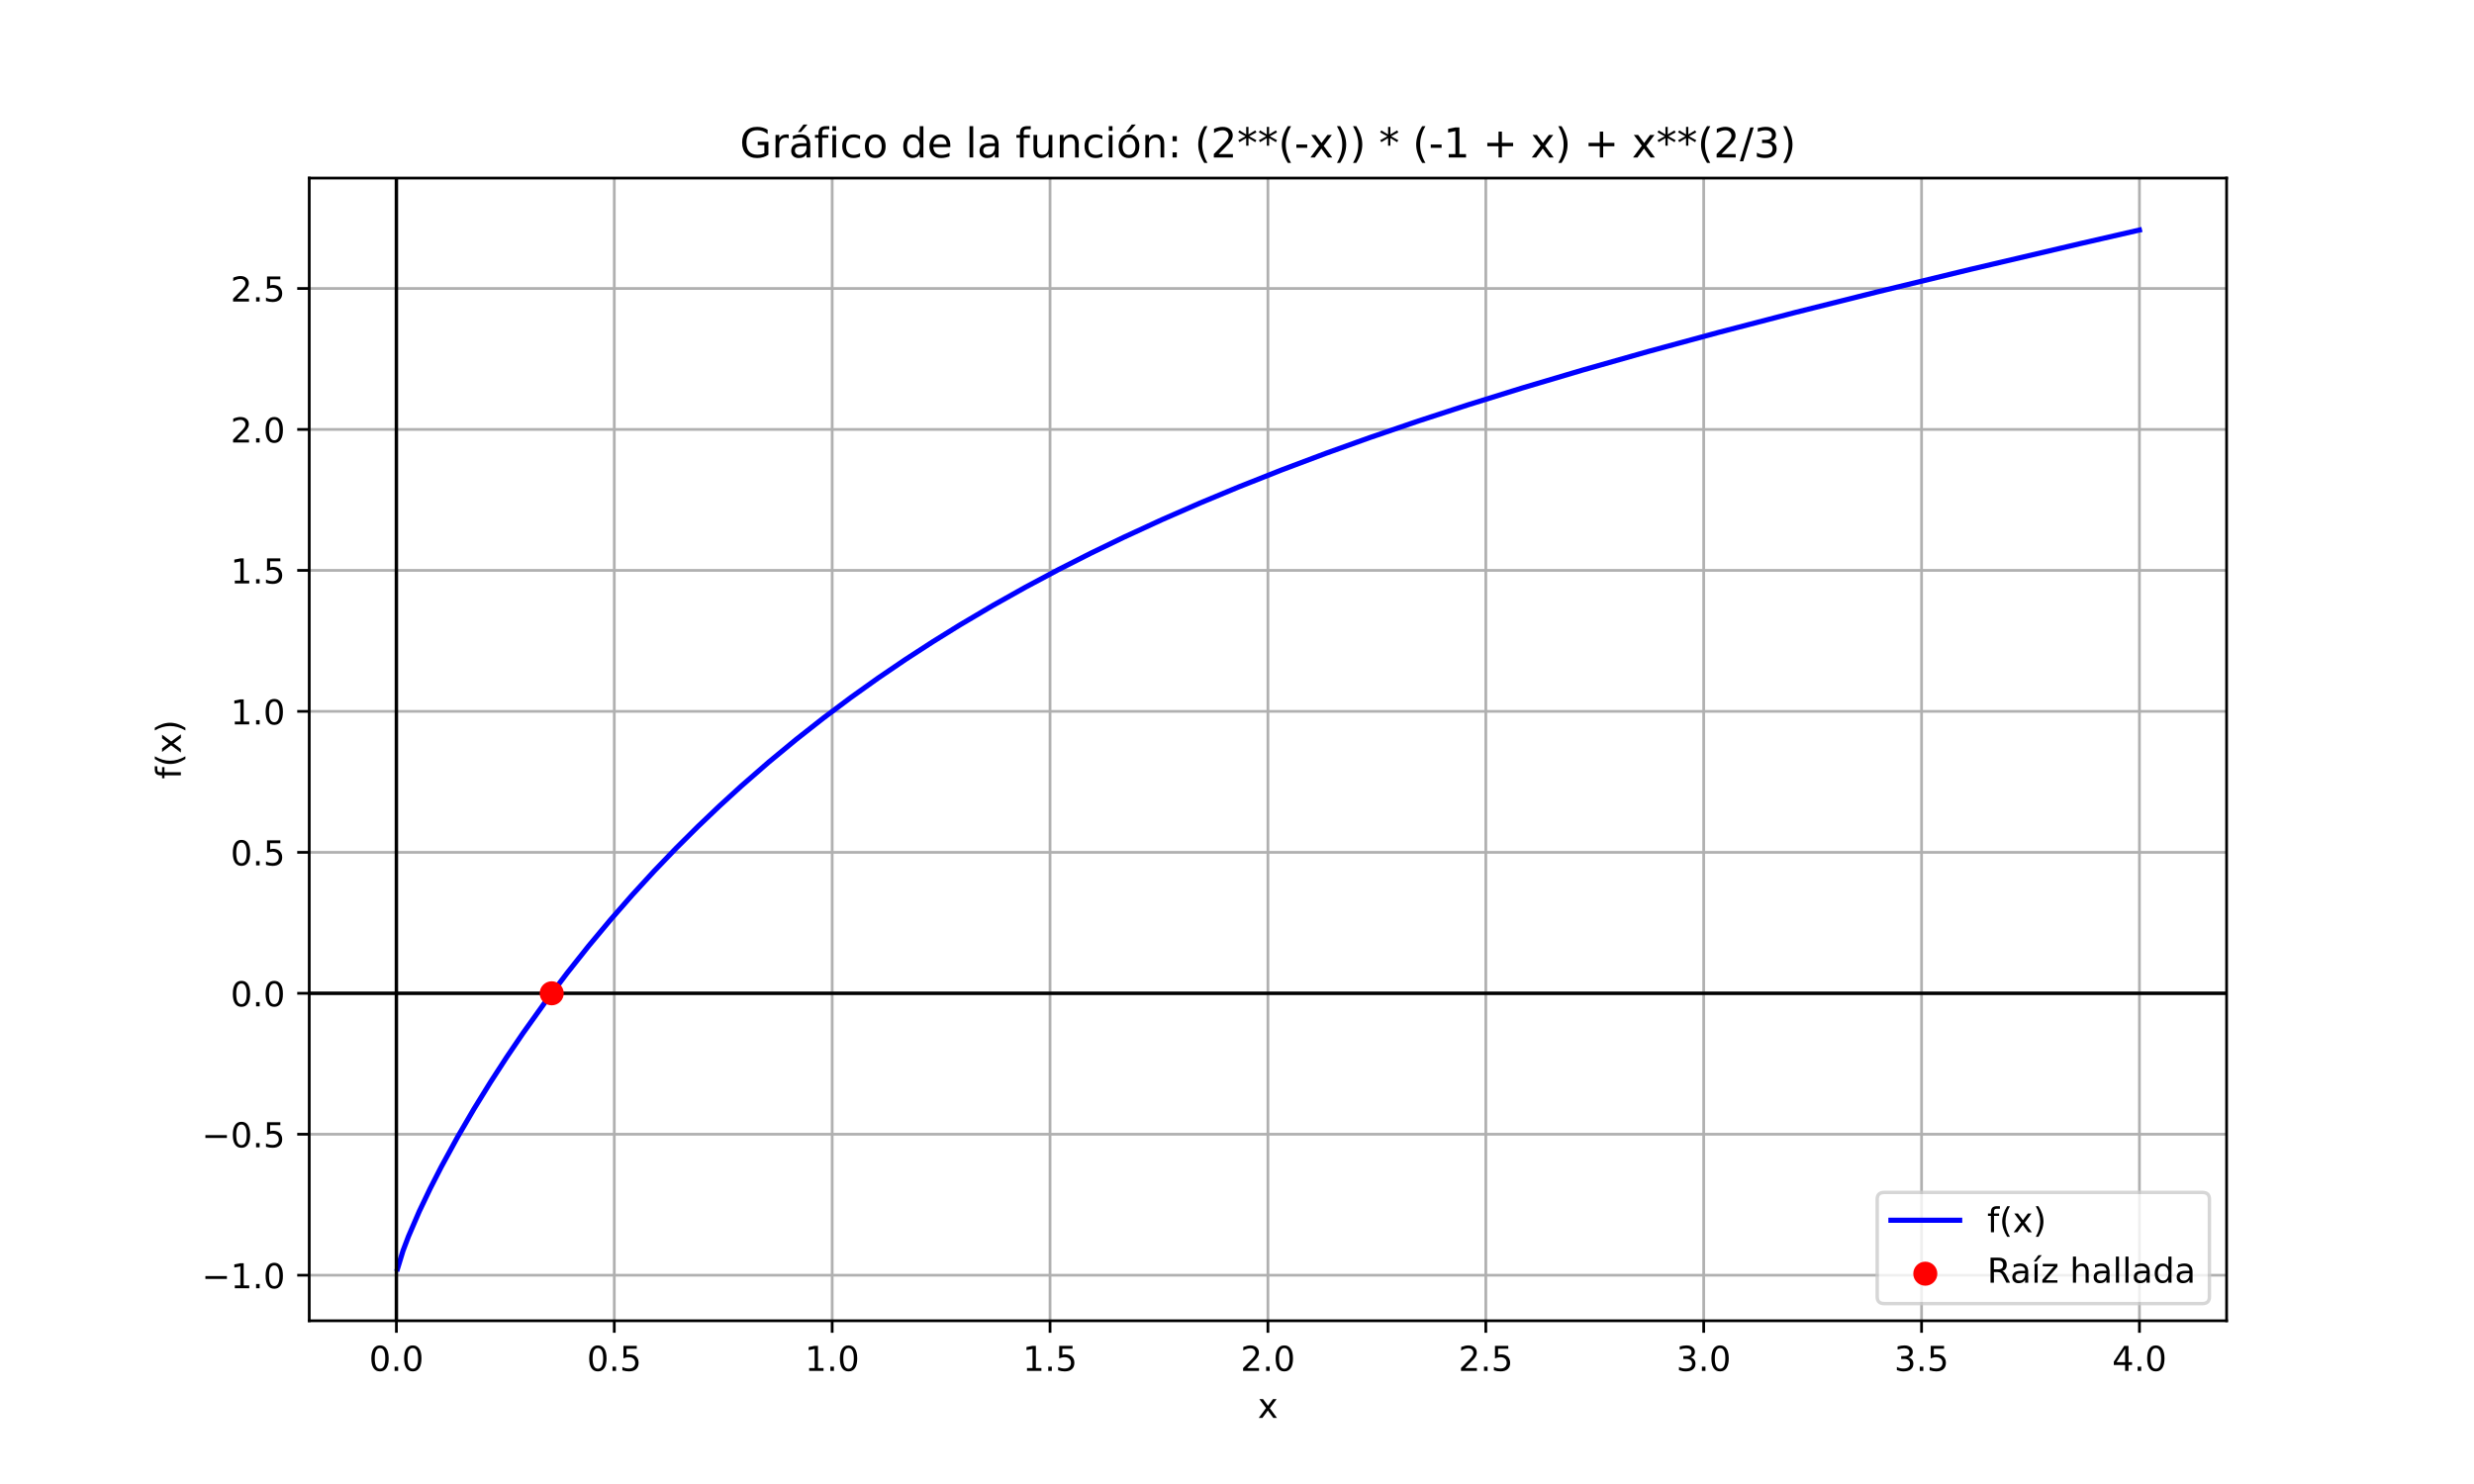
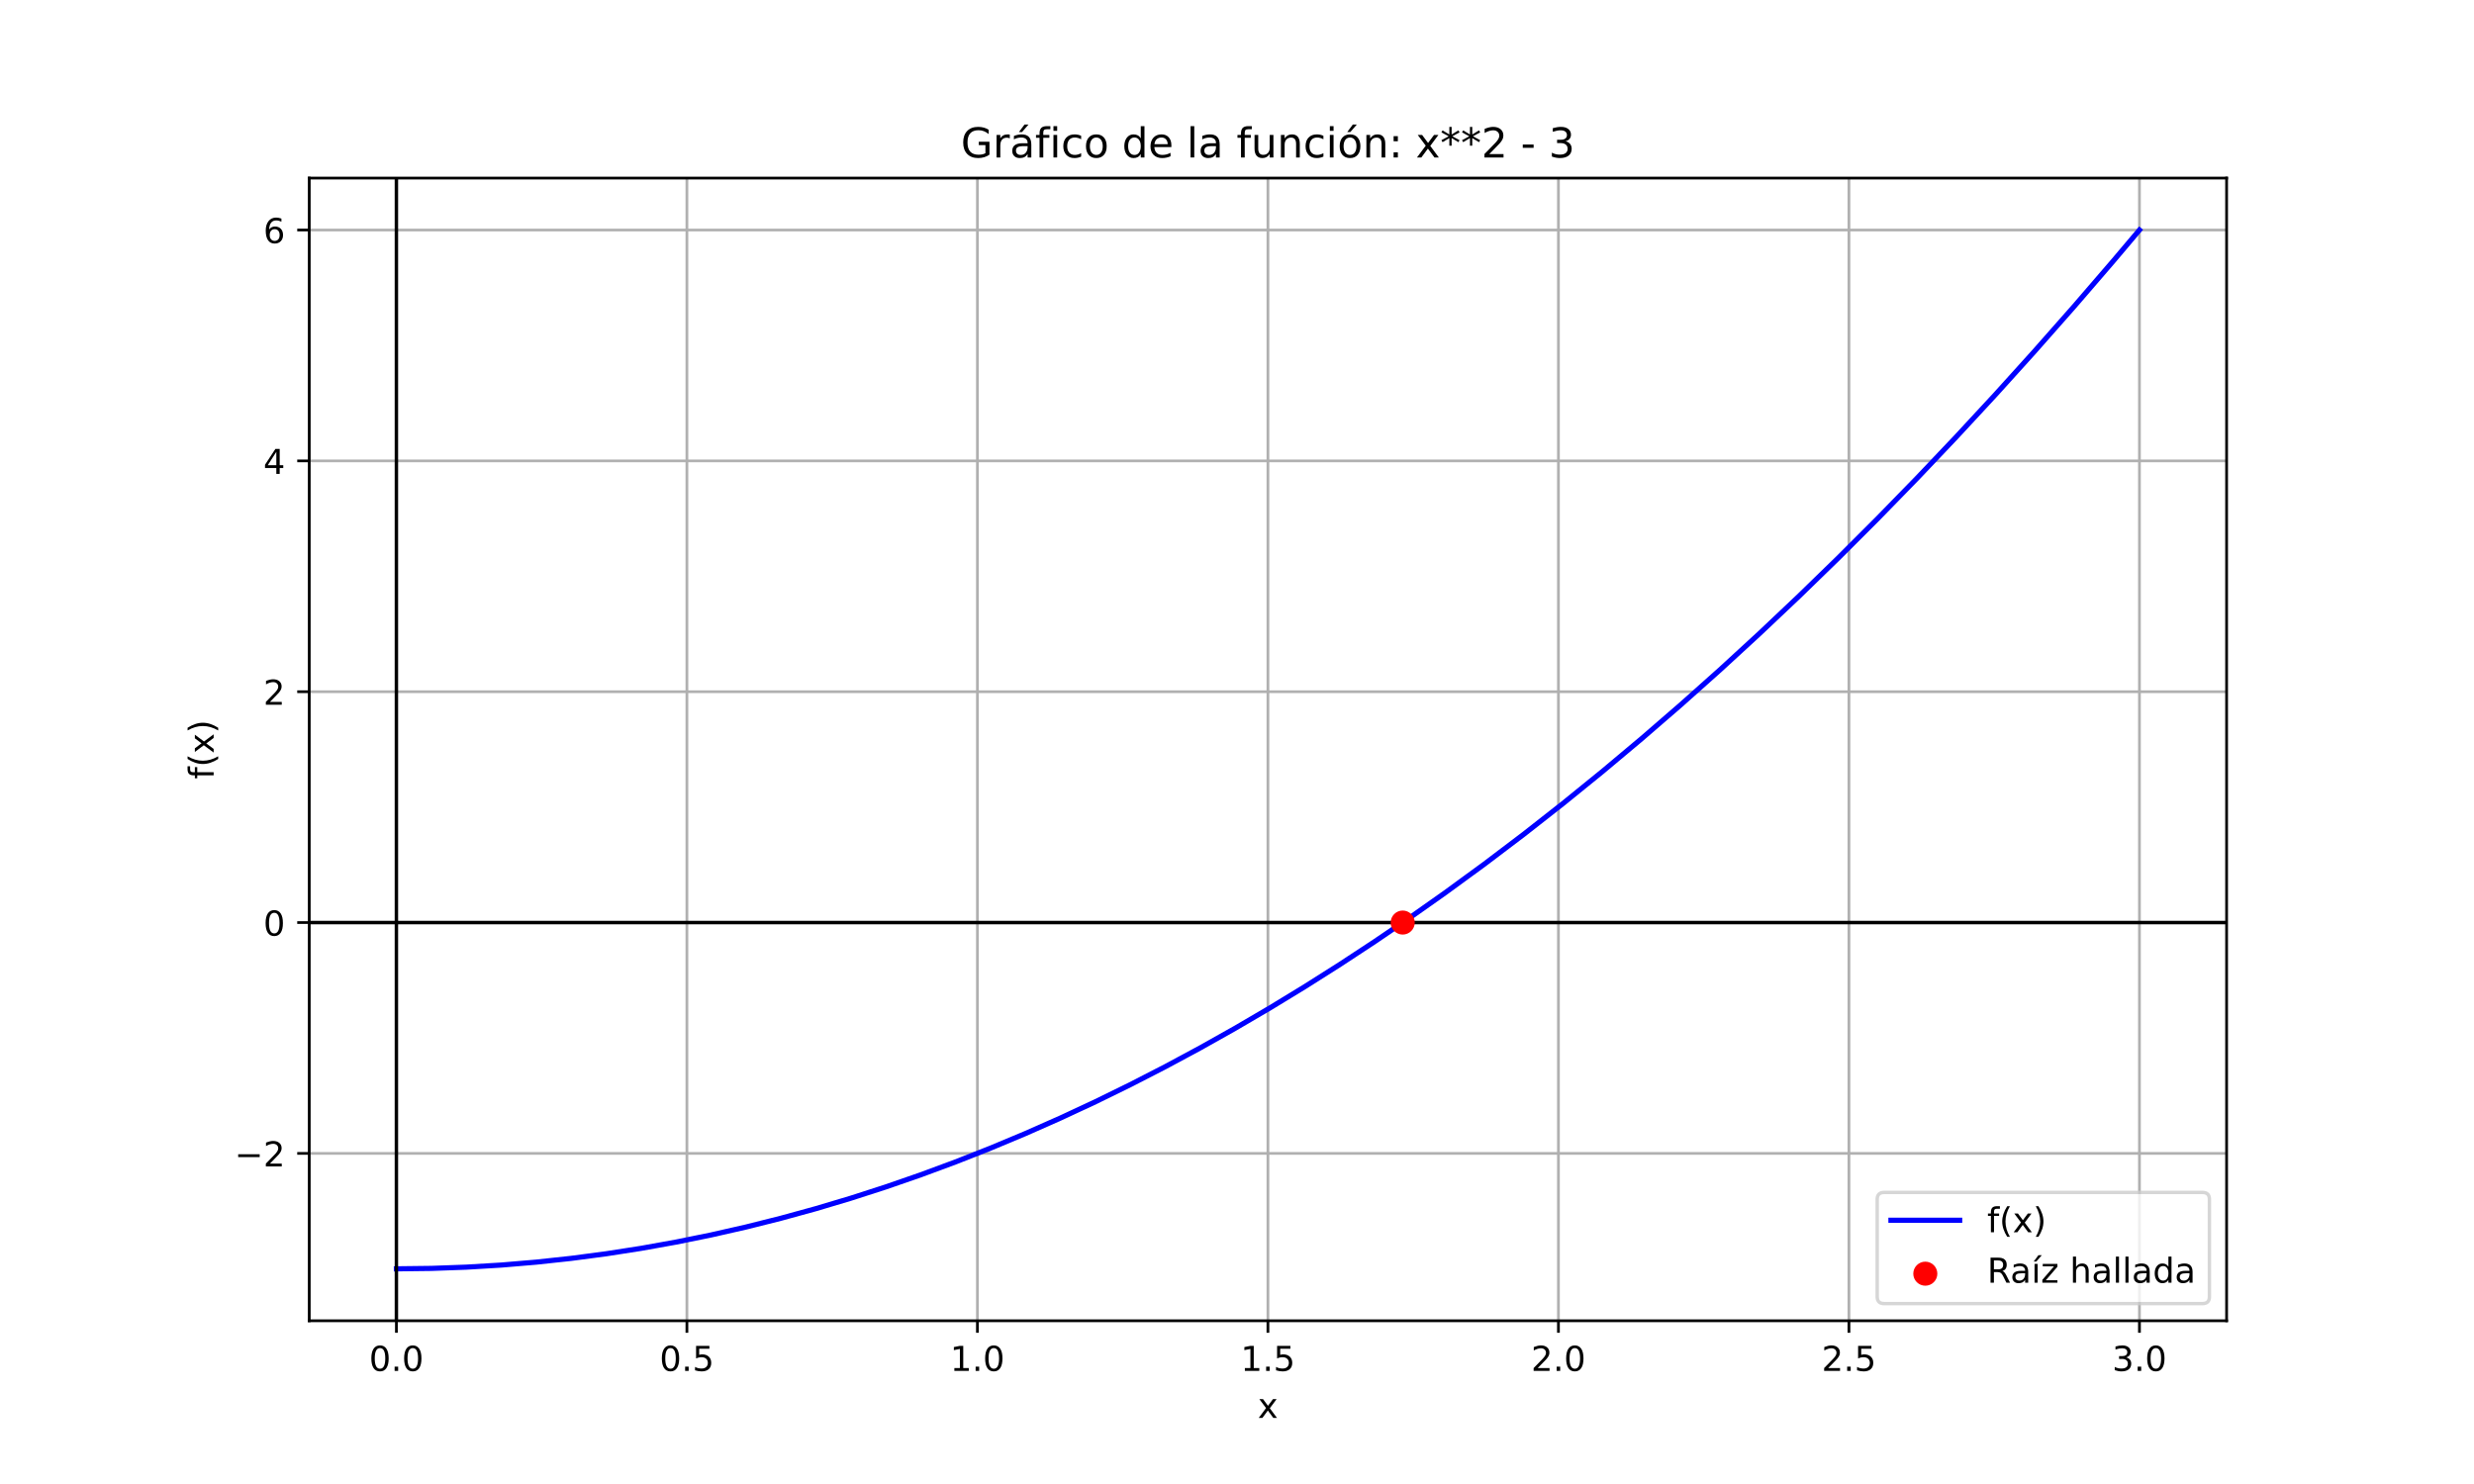
<svg xmlns="http://www.w3.org/2000/svg" xmlns:xlink="http://www.w3.org/1999/xlink" width="720pt" height="432pt" viewBox="0 0 720 432" version="1.1">
  <defs>
    <style type="text/css">*{stroke-linejoin: round; stroke-linecap: butt}</style>
  </defs>
  <g id="figure_1">
    <g id="patch_1">
      <path d="M 0 432  L 720 432  L 720 0  L 0 0  z " style="fill: #ffffff" />
    </g>
    <g id="axes_1">
      <g id="patch_2">
        <path d="M 90 384.48  L 648 384.48  L 648 51.84  L 90 51.84  z " style="fill: #ffffff" />
      </g>
      <g id="matplotlib.axis_1">
        <g id="xtick_1">
          <g id="line2d_1">
-             <path d="M 115.364 384.48  L 115.364 51.84  " clip-path="url(#p53bfd08070)" style="fill: none; stroke: #b0b0b0; stroke-width: 0.8; stroke-linecap: square" />
+             <path d="M 115.364 384.48  L 115.364 51.84  " clip-path="url(#p358a741cc2)" style="fill: none; stroke: #b0b0b0; stroke-width: 0.8; stroke-linecap: square" />
          </g>
          <g id="line2d_2">
            <defs>
-               <path id="m7db7a4fa0d" d="M 0 0  L 0 3.5  " style="stroke: #000000; stroke-width: 0.8" />
-             </defs>
-             <g>
-               <use xlink:href="#m7db7a4fa0d" x="115.364" y="384.48" style="stroke: #000000; stroke-width: 0.8" />
+               <path id="m67bc6cd2c8" d="M 0 0  L 0 3.5  " style="stroke: #000000; stroke-width: 0.8" />
+             </defs>
+             <g>
+               <use xlink:href="#m67bc6cd2c8" x="115.364" y="384.48" style="stroke: #000000; stroke-width: 0.8" />
            </g>
          </g>
          <g id="text_1">
            <g transform="translate(107.4121 399.0784) scale(0.1 -0.1)">
              <defs>
                <path id="DejaVuSans-30" d="M 2034 4250  Q 1547 4250 1301 3770  Q 1056 3291 1056 2328  Q 1056 1369 1301 889  Q 1547 409 2034 409  Q 2525 409 2770 889  Q 3016 1369 3016 2328  Q 3016 3291 2770 3770  Q 2525 4250 2034 4250  z M 2034 4750  Q 2819 4750 3233 4129  Q 3647 3509 3647 2328  Q 3647 1150 3233 529  Q 2819 -91 2034 -91  Q 1250 -91 836 529  Q 422 1150 422 2328  Q 422 3509 836 4129  Q 1250 4750 2034 4750  z " transform="scale(0.015625)" />
                <path id="DejaVuSans-2e" d="M 684 794  L 1344 794  L 1344 0  L 684 0  L 684 794  z " transform="scale(0.015625)" />
              </defs>
              <use xlink:href="#DejaVuSans-30" />
              <use xlink:href="#DejaVuSans-2e" x="63.623" />
              <use xlink:href="#DejaVuSans-30" x="95.41" />
            </g>
          </g>
        </g>
        <g id="xtick_2">
          <g id="line2d_3">
-             <path d="M 178.773 384.48  L 178.773 51.84  " clip-path="url(#p53bfd08070)" style="fill: none; stroke: #b0b0b0; stroke-width: 0.8; stroke-linecap: square" />
+             <path d="M 199.909 384.48  L 199.909 51.84  " clip-path="url(#p358a741cc2)" style="fill: none; stroke: #b0b0b0; stroke-width: 0.8; stroke-linecap: square" />
          </g>
          <g id="line2d_4">
            <g>
-               <use xlink:href="#m7db7a4fa0d" x="178.773" y="384.48" style="stroke: #000000; stroke-width: 0.8" />
+               <use xlink:href="#m67bc6cd2c8" x="199.909" y="384.48" style="stroke: #000000; stroke-width: 0.8" />
            </g>
          </g>
          <g id="text_2">
-             <g transform="translate(170.8212 399.0784) scale(0.1 -0.1)">
+             <g transform="translate(191.9575 399.0784) scale(0.1 -0.1)">
              <defs>
                <path id="DejaVuSans-35" d="M 691 4666  L 3169 4666  L 3169 4134  L 1269 4134  L 1269 2991  Q 1406 3038 1543 3061  Q 1681 3084 1819 3084  Q 2600 3084 3056 2656  Q 3513 2228 3513 1497  Q 3513 744 3044 326  Q 2575 -91 1722 -91  Q 1428 -91 1123 -41  Q 819 9 494 109  L 494 744  Q 775 591 1075 516  Q 1375 441 1709 441  Q 2250 441 2565 725  Q 2881 1009 2881 1497  Q 2881 1984 2565 2268  Q 2250 2553 1709 2553  Q 1456 2553 1204 2497  Q 953 2441 691 2322  L 691 4666  z " transform="scale(0.015625)" />
              </defs>
              <use xlink:href="#DejaVuSans-30" />
              <use xlink:href="#DejaVuSans-2e" x="63.623" />
              <use xlink:href="#DejaVuSans-35" x="95.41" />
            </g>
          </g>
        </g>
        <g id="xtick_3">
          <g id="line2d_5">
-             <path d="M 242.182 384.48  L 242.182 51.84  " clip-path="url(#p53bfd08070)" style="fill: none; stroke: #b0b0b0; stroke-width: 0.8; stroke-linecap: square" />
+             <path d="M 284.455 384.48  L 284.455 51.84  " clip-path="url(#p358a741cc2)" style="fill: none; stroke: #b0b0b0; stroke-width: 0.8; stroke-linecap: square" />
          </g>
          <g id="line2d_6">
            <g>
-               <use xlink:href="#m7db7a4fa0d" x="242.182" y="384.48" style="stroke: #000000; stroke-width: 0.8" />
+               <use xlink:href="#m67bc6cd2c8" x="284.455" y="384.48" style="stroke: #000000; stroke-width: 0.8" />
            </g>
          </g>
          <g id="text_3">
-             <g transform="translate(234.2303 399.0784) scale(0.1 -0.1)">
+             <g transform="translate(276.503 399.0784) scale(0.1 -0.1)">
              <defs>
                <path id="DejaVuSans-31" d="M 794 531  L 1825 531  L 1825 4091  L 703 3866  L 703 4441  L 1819 4666  L 2450 4666  L 2450 531  L 3481 531  L 3481 0  L 794 0  L 794 531  z " transform="scale(0.015625)" />
              </defs>
              <use xlink:href="#DejaVuSans-31" />
              <use xlink:href="#DejaVuSans-2e" x="63.623" />
              <use xlink:href="#DejaVuSans-30" x="95.41" />
            </g>
          </g>
        </g>
        <g id="xtick_4">
          <g id="line2d_7">
-             <path d="M 305.591 384.48  L 305.591 51.84  " clip-path="url(#p53bfd08070)" style="fill: none; stroke: #b0b0b0; stroke-width: 0.8; stroke-linecap: square" />
+             <path d="M 369 384.48  L 369 51.84  " clip-path="url(#p358a741cc2)" style="fill: none; stroke: #b0b0b0; stroke-width: 0.8; stroke-linecap: square" />
          </g>
          <g id="line2d_8">
            <g>
-               <use xlink:href="#m7db7a4fa0d" x="305.591" y="384.48" style="stroke: #000000; stroke-width: 0.8" />
+               <use xlink:href="#m67bc6cd2c8" x="369" y="384.48" style="stroke: #000000; stroke-width: 0.8" />
            </g>
          </g>
          <g id="text_4">
-             <g transform="translate(297.6393 399.0784) scale(0.1 -0.1)">
+             <g transform="translate(361.0484 399.0784) scale(0.1 -0.1)">
              <use xlink:href="#DejaVuSans-31" />
              <use xlink:href="#DejaVuSans-2e" x="63.623" />
              <use xlink:href="#DejaVuSans-35" x="95.41" />
            </g>
          </g>
        </g>
        <g id="xtick_5">
          <g id="line2d_9">
-             <path d="M 369 384.48  L 369 51.84  " clip-path="url(#p53bfd08070)" style="fill: none; stroke: #b0b0b0; stroke-width: 0.8; stroke-linecap: square" />
+             <path d="M 453.545 384.48  L 453.545 51.84  " clip-path="url(#p358a741cc2)" style="fill: none; stroke: #b0b0b0; stroke-width: 0.8; stroke-linecap: square" />
          </g>
          <g id="line2d_10">
            <g>
-               <use xlink:href="#m7db7a4fa0d" x="369" y="384.48" style="stroke: #000000; stroke-width: 0.8" />
+               <use xlink:href="#m67bc6cd2c8" x="453.545" y="384.48" style="stroke: #000000; stroke-width: 0.8" />
            </g>
          </g>
          <g id="text_5">
-             <g transform="translate(361.0484 399.0784) scale(0.1 -0.1)">
+             <g transform="translate(445.5939 399.0784) scale(0.1 -0.1)">
              <defs>
                <path id="DejaVuSans-32" d="M 1228 531  L 3431 531  L 3431 0  L 469 0  L 469 531  Q 828 903 1448 1529  Q 2069 2156 2228 2338  Q 2531 2678 2651 2914  Q 2772 3150 2772 3378  Q 2772 3750 2511 3984  Q 2250 4219 1831 4219  Q 1534 4219 1204 4116  Q 875 4013 500 3803  L 500 4441  Q 881 4594 1212 4672  Q 1544 4750 1819 4750  Q 2544 4750 2975 4387  Q 3406 4025 3406 3419  Q 3406 3131 3298 2873  Q 3191 2616 2906 2266  Q 2828 2175 2409 1742  Q 1991 1309 1228 531  z " transform="scale(0.015625)" />
              </defs>
              <use xlink:href="#DejaVuSans-32" />
              <use xlink:href="#DejaVuSans-2e" x="63.623" />
              <use xlink:href="#DejaVuSans-30" x="95.41" />
            </g>
          </g>
        </g>
        <g id="xtick_6">
          <g id="line2d_11">
-             <path d="M 432.409 384.48  L 432.409 51.84  " clip-path="url(#p53bfd08070)" style="fill: none; stroke: #b0b0b0; stroke-width: 0.8; stroke-linecap: square" />
+             <path d="M 538.091 384.48  L 538.091 51.84  " clip-path="url(#p358a741cc2)" style="fill: none; stroke: #b0b0b0; stroke-width: 0.8; stroke-linecap: square" />
          </g>
          <g id="line2d_12">
            <g>
-               <use xlink:href="#m7db7a4fa0d" x="432.409" y="384.48" style="stroke: #000000; stroke-width: 0.8" />
+               <use xlink:href="#m67bc6cd2c8" x="538.091" y="384.48" style="stroke: #000000; stroke-width: 0.8" />
            </g>
          </g>
          <g id="text_6">
-             <g transform="translate(424.4575 399.0784) scale(0.1 -0.1)">
+             <g transform="translate(530.1393 399.0784) scale(0.1 -0.1)">
              <use xlink:href="#DejaVuSans-32" />
              <use xlink:href="#DejaVuSans-2e" x="63.623" />
              <use xlink:href="#DejaVuSans-35" x="95.41" />
            </g>
          </g>
        </g>
        <g id="xtick_7">
          <g id="line2d_13">
-             <path d="M 495.818 384.48  L 495.818 51.84  " clip-path="url(#p53bfd08070)" style="fill: none; stroke: #b0b0b0; stroke-width: 0.8; stroke-linecap: square" />
+             <path d="M 622.636 384.48  L 622.636 51.84  " clip-path="url(#p358a741cc2)" style="fill: none; stroke: #b0b0b0; stroke-width: 0.8; stroke-linecap: square" />
          </g>
          <g id="line2d_14">
            <g>
-               <use xlink:href="#m7db7a4fa0d" x="495.818" y="384.48" style="stroke: #000000; stroke-width: 0.8" />
+               <use xlink:href="#m67bc6cd2c8" x="622.636" y="384.48" style="stroke: #000000; stroke-width: 0.8" />
            </g>
          </g>
          <g id="text_7">
-             <g transform="translate(487.8666 399.0784) scale(0.1 -0.1)">
+             <g transform="translate(614.6848 399.0784) scale(0.1 -0.1)">
              <defs>
                <path id="DejaVuSans-33" d="M 2597 2516  Q 3050 2419 3304 2112  Q 3559 1806 3559 1356  Q 3559 666 3084 287  Q 2609 -91 1734 -91  Q 1441 -91 1130 -33  Q 819 25 488 141  L 488 750  Q 750 597 1062 519  Q 1375 441 1716 441  Q 2309 441 2620 675  Q 2931 909 2931 1356  Q 2931 1769 2642 2001  Q 2353 2234 1838 2234  L 1294 2234  L 1294 2753  L 1863 2753  Q 2328 2753 2575 2939  Q 2822 3125 2822 3475  Q 2822 3834 2567 4026  Q 2313 4219 1838 4219  Q 1578 4219 1281 4162  Q 984 4106 628 3988  L 628 4550  Q 988 4650 1302 4700  Q 1616 4750 1894 4750  Q 2613 4750 3031 4423  Q 3450 4097 3450 3541  Q 3450 3153 3228 2886  Q 3006 2619 2597 2516  z " transform="scale(0.015625)" />
              </defs>
              <use xlink:href="#DejaVuSans-33" />
              <use xlink:href="#DejaVuSans-2e" x="63.623" />
              <use xlink:href="#DejaVuSans-30" x="95.41" />
            </g>
          </g>
        </g>
-         <g id="xtick_8">
-           <g id="line2d_15">
-             <path d="M 559.227 384.48  L 559.227 51.84  " clip-path="url(#p53bfd08070)" style="fill: none; stroke: #b0b0b0; stroke-width: 0.8; stroke-linecap: square" />
-           </g>
-           <g id="line2d_16">
-             <g>
-               <use xlink:href="#m7db7a4fa0d" x="559.227" y="384.48" style="stroke: #000000; stroke-width: 0.8" />
-             </g>
-           </g>
-           <g id="text_8">
-             <g transform="translate(551.2757 399.0784) scale(0.1 -0.1)">
-               <use xlink:href="#DejaVuSans-33" />
-               <use xlink:href="#DejaVuSans-2e" x="63.623" />
-               <use xlink:href="#DejaVuSans-35" x="95.41" />
-             </g>
-           </g>
-         </g>
-         <g id="xtick_9">
-           <g id="line2d_17">
-             <path d="M 622.636 384.48  L 622.636 51.84  " clip-path="url(#p53bfd08070)" style="fill: none; stroke: #b0b0b0; stroke-width: 0.8; stroke-linecap: square" />
-           </g>
-           <g id="line2d_18">
-             <g>
-               <use xlink:href="#m7db7a4fa0d" x="622.636" y="384.48" style="stroke: #000000; stroke-width: 0.8" />
-             </g>
-           </g>
-           <g id="text_9">
-             <g transform="translate(614.6848 399.0784) scale(0.1 -0.1)">
-               <defs>
-                 <path id="DejaVuSans-34" d="M 2419 4116  L 825 1625  L 2419 1625  L 2419 4116  z M 2253 4666  L 3047 4666  L 3047 1625  L 3713 1625  L 3713 1100  L 3047 1100  L 3047 0  L 2419 0  L 2419 1100  L 313 1100  L 313 1709  L 2253 4666  z " transform="scale(0.015625)" />
-               </defs>
-               <use xlink:href="#DejaVuSans-34" />
-               <use xlink:href="#DejaVuSans-2e" x="63.623" />
-               <use xlink:href="#DejaVuSans-30" x="95.41" />
-             </g>
-           </g>
-         </g>
-         <g id="text_10">
+         <g id="text_8">
          <g transform="translate(366.0406 412.7566) scale(0.1 -0.1)">
            <defs>
              <path id="DejaVuSans-78" d="M 3513 3500  L 2247 1797  L 3578 0  L 2900 0  L 1881 1375  L 863 0  L 184 0  L 1544 1831  L 300 3500  L 978 3500  L 1906 2253  L 2834 3500  L 3513 3500  z " transform="scale(0.015625)" />
            </defs>
            <use xlink:href="#DejaVuSans-78" />
          </g>
        </g>
      </g>
      <g id="matplotlib.axis_2">
        <g id="ytick_1">
+           <g id="line2d_15">
+             <path d="M 90 335.76  L 648 335.76  " clip-path="url(#p358a741cc2)" style="fill: none; stroke: #b0b0b0; stroke-width: 0.8; stroke-linecap: square" />
+           </g>
+           <g id="line2d_16">
+             <defs>
+               <path id="mec42524d78" d="M 0 0  L -3.5 0  " style="stroke: #000000; stroke-width: 0.8" />
+             </defs>
+             <g>
+               <use xlink:href="#mec42524d78" x="90" y="335.76" style="stroke: #000000; stroke-width: 0.8" />
+             </g>
+           </g>
+           <g id="text_9">
+             <g transform="translate(68.25781 339.5592) scale(0.1 -0.1)">
+               <defs>
+                 <path id="DejaVuSans-2212" d="M 678 2272  L 4684 2272  L 4684 1741  L 678 1741  L 678 2272  z " transform="scale(0.015625)" />
+               </defs>
+               <use xlink:href="#DejaVuSans-2212" />
+               <use xlink:href="#DejaVuSans-32" x="83.789" />
+             </g>
+           </g>
+         </g>
+         <g id="ytick_2">
+           <g id="line2d_17">
+             <path d="M 90 268.56  L 648 268.56  " clip-path="url(#p358a741cc2)" style="fill: none; stroke: #b0b0b0; stroke-width: 0.8; stroke-linecap: square" />
+           </g>
+           <g id="line2d_18">
+             <g>
+               <use xlink:href="#mec42524d78" x="90" y="268.56" style="stroke: #000000; stroke-width: 0.8" />
+             </g>
+           </g>
+           <g id="text_10">
+             <g transform="translate(76.6375 272.3592) scale(0.1 -0.1)">
+               <use xlink:href="#DejaVuSans-30" />
+             </g>
+           </g>
+         </g>
+         <g id="ytick_3">
          <g id="line2d_19">
-             <path d="M 90 371.222  L 648 371.222  " clip-path="url(#p53bfd08070)" style="fill: none; stroke: #b0b0b0; stroke-width: 0.8; stroke-linecap: square" />
+             <path d="M 90 201.36  L 648 201.36  " clip-path="url(#p358a741cc2)" style="fill: none; stroke: #b0b0b0; stroke-width: 0.8; stroke-linecap: square" />
          </g>
          <g id="line2d_20">
-             <defs>
-               <path id="m803875fb66" d="M 0 0  L -3.5 0  " style="stroke: #000000; stroke-width: 0.8" />
-             </defs>
-             <g>
-               <use xlink:href="#m803875fb66" x="90" y="371.222" style="stroke: #000000; stroke-width: 0.8" />
+             <g>
+               <use xlink:href="#mec42524d78" x="90" y="201.36" style="stroke: #000000; stroke-width: 0.8" />
            </g>
          </g>
          <g id="text_11">
-             <g transform="translate(58.71719 375.0213) scale(0.1 -0.1)">
-               <defs>
-                 <path id="DejaVuSans-2212" d="M 678 2272  L 4684 2272  L 4684 1741  L 678 1741  L 678 2272  z " transform="scale(0.015625)" />
-               </defs>
-               <use xlink:href="#DejaVuSans-2212" />
-               <use xlink:href="#DejaVuSans-31" x="83.789" />
-               <use xlink:href="#DejaVuSans-2e" x="147.412" />
-               <use xlink:href="#DejaVuSans-30" x="179.199" />
-             </g>
-           </g>
-         </g>
-         <g id="ytick_2">
+             <g transform="translate(76.6375 205.1592) scale(0.1 -0.1)">
+               <use xlink:href="#DejaVuSans-32" />
+             </g>
+           </g>
+         </g>
+         <g id="ytick_4">
          <g id="line2d_21">
-             <path d="M 90 330.187  L 648 330.187  " clip-path="url(#p53bfd08070)" style="fill: none; stroke: #b0b0b0; stroke-width: 0.8; stroke-linecap: square" />
+             <path d="M 90 134.16  L 648 134.16  " clip-path="url(#p358a741cc2)" style="fill: none; stroke: #b0b0b0; stroke-width: 0.8; stroke-linecap: square" />
          </g>
          <g id="line2d_22">
            <g>
-               <use xlink:href="#m803875fb66" x="90" y="330.187" style="stroke: #000000; stroke-width: 0.8" />
+               <use xlink:href="#mec42524d78" x="90" y="134.16" style="stroke: #000000; stroke-width: 0.8" />
            </g>
          </g>
          <g id="text_12">
-             <g transform="translate(58.71719 333.9862) scale(0.1 -0.1)">
-               <use xlink:href="#DejaVuSans-2212" />
-               <use xlink:href="#DejaVuSans-30" x="83.789" />
-               <use xlink:href="#DejaVuSans-2e" x="147.412" />
-               <use xlink:href="#DejaVuSans-35" x="179.199" />
-             </g>
-           </g>
-         </g>
-         <g id="ytick_3">
+             <g transform="translate(76.6375 137.9592) scale(0.1 -0.1)">
+               <defs>
+                 <path id="DejaVuSans-34" d="M 2419 4116  L 825 1625  L 2419 1625  L 2419 4116  z M 2253 4666  L 3047 4666  L 3047 1625  L 3713 1625  L 3713 1100  L 3047 1100  L 3047 0  L 2419 0  L 2419 1100  L 313 1100  L 313 1709  L 2253 4666  z " transform="scale(0.015625)" />
+               </defs>
+               <use xlink:href="#DejaVuSans-34" />
+             </g>
+           </g>
+         </g>
+         <g id="ytick_5">
          <g id="line2d_23">
-             <path d="M 90 289.152  L 648 289.152  " clip-path="url(#p53bfd08070)" style="fill: none; stroke: #b0b0b0; stroke-width: 0.8; stroke-linecap: square" />
+             <path d="M 90 66.96  L 648 66.96  " clip-path="url(#p358a741cc2)" style="fill: none; stroke: #b0b0b0; stroke-width: 0.8; stroke-linecap: square" />
          </g>
          <g id="line2d_24">
            <g>
-               <use xlink:href="#m803875fb66" x="90" y="289.152" style="stroke: #000000; stroke-width: 0.8" />
+               <use xlink:href="#mec42524d78" x="90" y="66.96" style="stroke: #000000; stroke-width: 0.8" />
            </g>
          </g>
          <g id="text_13">
-             <g transform="translate(67.09687 292.9511) scale(0.1 -0.1)">
-               <use xlink:href="#DejaVuSans-30" />
-               <use xlink:href="#DejaVuSans-2e" x="63.623" />
-               <use xlink:href="#DejaVuSans-30" x="95.41" />
-             </g>
-           </g>
-         </g>
-         <g id="ytick_4">
-           <g id="line2d_25">
-             <path d="M 90 248.117  L 648 248.117  " clip-path="url(#p53bfd08070)" style="fill: none; stroke: #b0b0b0; stroke-width: 0.8; stroke-linecap: square" />
-           </g>
-           <g id="line2d_26">
-             <g>
-               <use xlink:href="#m803875fb66" x="90" y="248.117" style="stroke: #000000; stroke-width: 0.8" />
-             </g>
-           </g>
-           <g id="text_14">
-             <g transform="translate(67.09687 251.9161) scale(0.1 -0.1)">
-               <use xlink:href="#DejaVuSans-30" />
-               <use xlink:href="#DejaVuSans-2e" x="63.623" />
-               <use xlink:href="#DejaVuSans-35" x="95.41" />
-             </g>
-           </g>
-         </g>
-         <g id="ytick_5">
-           <g id="line2d_27">
-             <path d="M 90 207.082  L 648 207.082  " clip-path="url(#p53bfd08070)" style="fill: none; stroke: #b0b0b0; stroke-width: 0.8; stroke-linecap: square" />
-           </g>
-           <g id="line2d_28">
-             <g>
-               <use xlink:href="#m803875fb66" x="90" y="207.082" style="stroke: #000000; stroke-width: 0.8" />
-             </g>
-           </g>
-           <g id="text_15">
-             <g transform="translate(67.09687 210.881) scale(0.1 -0.1)">
-               <use xlink:href="#DejaVuSans-31" />
-               <use xlink:href="#DejaVuSans-2e" x="63.623" />
-               <use xlink:href="#DejaVuSans-30" x="95.41" />
-             </g>
-           </g>
-         </g>
-         <g id="ytick_6">
-           <g id="line2d_29">
-             <path d="M 90 166.047  L 648 166.047  " clip-path="url(#p53bfd08070)" style="fill: none; stroke: #b0b0b0; stroke-width: 0.8; stroke-linecap: square" />
-           </g>
-           <g id="line2d_30">
-             <g>
-               <use xlink:href="#m803875fb66" x="90" y="166.047" style="stroke: #000000; stroke-width: 0.8" />
-             </g>
-           </g>
-           <g id="text_16">
-             <g transform="translate(67.09687 169.8459) scale(0.1 -0.1)">
-               <use xlink:href="#DejaVuSans-31" />
-               <use xlink:href="#DejaVuSans-2e" x="63.623" />
-               <use xlink:href="#DejaVuSans-35" x="95.41" />
-             </g>
-           </g>
-         </g>
-         <g id="ytick_7">
-           <g id="line2d_31">
-             <path d="M 90 125.012  L 648 125.012  " clip-path="url(#p53bfd08070)" style="fill: none; stroke: #b0b0b0; stroke-width: 0.8; stroke-linecap: square" />
-           </g>
-           <g id="line2d_32">
-             <g>
-               <use xlink:href="#m803875fb66" x="90" y="125.012" style="stroke: #000000; stroke-width: 0.8" />
-             </g>
-           </g>
-           <g id="text_17">
-             <g transform="translate(67.09687 128.8109) scale(0.1 -0.1)">
-               <use xlink:href="#DejaVuSans-32" />
-               <use xlink:href="#DejaVuSans-2e" x="63.623" />
-               <use xlink:href="#DejaVuSans-30" x="95.41" />
-             </g>
-           </g>
-         </g>
-         <g id="ytick_8">
-           <g id="line2d_33">
-             <path d="M 90 83.977  L 648 83.977  " clip-path="url(#p53bfd08070)" style="fill: none; stroke: #b0b0b0; stroke-width: 0.8; stroke-linecap: square" />
-           </g>
-           <g id="line2d_34">
-             <g>
-               <use xlink:href="#m803875fb66" x="90" y="83.977" style="stroke: #000000; stroke-width: 0.8" />
-             </g>
-           </g>
-           <g id="text_18">
-             <g transform="translate(67.09687 87.77581) scale(0.1 -0.1)">
-               <use xlink:href="#DejaVuSans-32" />
-               <use xlink:href="#DejaVuSans-2e" x="63.623" />
-               <use xlink:href="#DejaVuSans-35" x="95.41" />
-             </g>
-           </g>
-         </g>
-         <g id="text_19">
-           <g transform="translate(52.6375 226.7811) rotate(-90) scale(0.1 -0.1)">
+             <g transform="translate(76.6375 70.75922) scale(0.1 -0.1)">
+               <defs>
+                 <path id="DejaVuSans-36" d="M 2113 2584  Q 1688 2584 1439 2293  Q 1191 2003 1191 1497  Q 1191 994 1439 701  Q 1688 409 2113 409  Q 2538 409 2786 701  Q 3034 994 3034 1497  Q 3034 2003 2786 2293  Q 2538 2584 2113 2584  z M 3366 4563  L 3366 3988  Q 3128 4100 2886 4159  Q 2644 4219 2406 4219  Q 1781 4219 1451 3797  Q 1122 3375 1075 2522  Q 1259 2794 1537 2939  Q 1816 3084 2150 3084  Q 2853 3084 3261 2657  Q 3669 2231 3669 1497  Q 3669 778 3244 343  Q 2819 -91 2113 -91  Q 1303 -91 875 529  Q 447 1150 447 2328  Q 447 3434 972 4092  Q 1497 4750 2381 4750  Q 2619 4750 2861 4703  Q 3103 4656 3366 4563  z " transform="scale(0.015625)" />
+               </defs>
+               <use xlink:href="#DejaVuSans-36" />
+             </g>
+           </g>
+         </g>
+         <g id="text_14">
+           <g transform="translate(62.17813 226.7811) rotate(-90) scale(0.1 -0.1)">
            <defs>
              <path id="DejaVuSans-66" d="M 2375 4863  L 2375 4384  L 1825 4384  Q 1516 4384 1395 4259  Q 1275 4134 1275 3809  L 1275 3500  L 2222 3500  L 2222 3053  L 1275 3053  L 1275 0  L 697 0  L 697 3053  L 147 3053  L 147 3500  L 697 3500  L 697 3744  Q 697 4328 969 4595  Q 1241 4863 1831 4863  L 2375 4863  z " transform="scale(0.015625)" />
              <path id="DejaVuSans-28" d="M 1984 4856  Q 1566 4138 1362 3434  Q 1159 2731 1159 2009  Q 1159 1288 1364 580  Q 1569 -128 1984 -844  L 1484 -844  Q 1016 -109 783 600  Q 550 1309 550 2009  Q 550 2706 781 3412  Q 1013 4119 1484 4856  L 1984 4856  z " transform="scale(0.015625)" />
              <path id="DejaVuSans-29" d="M 513 4856  L 1013 4856  Q 1481 4119 1714 3412  Q 1947 2706 1947 2009  Q 1947 1309 1714 600  Q 1481 -109 1013 -844  L 513 -844  Q 928 -128 1133 580  Q 1338 1288 1338 2009  Q 1338 2731 1133 3434  Q 928 4138 513 4856  z " transform="scale(0.015625)" />
            </defs>
            <use xlink:href="#DejaVuSans-66" />
            <use xlink:href="#DejaVuSans-28" x="35.205" />
            <use xlink:href="#DejaVuSans-78" x="74.219" />
            <use xlink:href="#DejaVuSans-29" x="133.398" />
          </g>
        </g>
      </g>
-       <g id="line2d_35">
-         <path d="M 115.681 369.36  L 117.271 364.15  L 118.86 359.959  L 122.038 352.591  L 125.217 345.934  L 128.395 339.721  L 133.163 330.999  L 137.93 322.825  L 142.698 315.095  L 147.465 307.742  L 152.233 300.721  L 158.59 291.819  L 164.947 283.387  L 171.303 275.381  L 177.66 267.763  L 184.017 260.502  L 190.374 253.574  L 196.731 246.955  L 203.087 240.624  L 209.444 234.565  L 215.801 228.76  L 223.747 221.839  L 231.693 215.266  L 239.639 209.017  L 247.585 203.069  L 255.531 197.404  L 263.477 192  L 271.423 186.843  L 279.369 181.915  L 288.904 176.283  L 298.44 170.937  L 307.975 165.854  L 317.51 161.015  L 327.045 156.4  L 338.17 151.277  L 349.294 146.412  L 360.418 141.781  L 373.132 136.75  L 385.846 131.969  L 398.559 127.413  L 412.862 122.529  L 427.165 117.872  L 443.057 112.93  L 460.538 107.743  L 479.608 102.338  L 500.268 96.735  L 522.517 90.945  L 546.355 84.971  L 573.371 78.43  L 605.155 70.974  L 622.636 66.96  L 622.636 66.96  " clip-path="url(#p53bfd08070)" style="fill: none; stroke: #0000ff; stroke-width: 1.5; stroke-linecap: square" />
-       </g>
-       <g id="line2d_36">
-         <path d="M 90 289.152  L 648 289.152  " clip-path="url(#p53bfd08070)" style="fill: none; stroke: #000000; stroke-linecap: square" />
-       </g>
-       <g id="line2d_37">
-         <path d="M 115.364 384.48  L 115.364 51.84  " clip-path="url(#p53bfd08070)" style="fill: none; stroke: #000000; stroke-linecap: square" />
+       <g id="line2d_25">
+         <path d="M 115.364 369.36  L 125.535 369.238  L 135.705 368.874  L 145.876 368.266  L 156.047 367.415  L 166.218 366.321  L 176.389 364.984  L 186.56 363.403  L 196.731 361.58  L 206.902 359.513  L 217.072 357.203  L 227.243 354.65  L 237.414 351.854  L 247.585 348.815  L 257.756 345.533  L 267.927 342.007  L 278.098 338.239  L 288.269 334.227  L 298.44 329.972  L 308.61 325.474  L 318.781 320.733  L 328.952 315.749  L 339.123 310.522  L 349.294 305.051  L 359.465 299.337  L 369.636 293.381  L 379.807 287.181  L 389.977 280.738  L 400.148 274.051  L 410.319 267.122  L 420.49 259.95  L 431.932 251.59  L 443.375 242.923  L 454.817 233.948  L 466.259 224.665  L 477.701 215.074  L 489.144 205.176  L 500.586 194.97  L 512.028 184.456  L 523.47 173.635  L 534.913 162.506  L 546.355 151.069  L 557.797 139.325  L 569.239 127.272  L 580.681 114.913  L 592.124 102.245  L 603.566 89.269  L 615.008 75.986  L 622.636 66.96  L 622.636 66.96  " clip-path="url(#p358a741cc2)" style="fill: none; stroke: #0000ff; stroke-width: 1.5; stroke-linecap: square" />
+       </g>
+       <g id="line2d_26">
+         <path d="M 90 268.56  L 648 268.56  " clip-path="url(#p358a741cc2)" style="fill: none; stroke: #000000; stroke-linecap: square" />
+       </g>
+       <g id="line2d_27">
+         <path d="M 115.364 384.48  L 115.364 51.84  " clip-path="url(#p358a741cc2)" style="fill: none; stroke: #000000; stroke-linecap: square" />
      </g>
      <g id="patch_3">
        <path d="M 90 384.48  L 90 51.84  " style="fill: none; stroke: #000000; stroke-width: 0.8; stroke-linejoin: miter; stroke-linecap: square" />
      </g>
      <g id="patch_4">
        <path d="M 648 384.48  L 648 51.84  " style="fill: none; stroke: #000000; stroke-width: 0.8; stroke-linejoin: miter; stroke-linecap: square" />
      </g>
      <g id="patch_5">
        <path d="M 90 384.48  L 648 384.48  " style="fill: none; stroke: #000000; stroke-width: 0.8; stroke-linejoin: miter; stroke-linecap: square" />
      </g>
      <g id="patch_6">
        <path d="M 90 51.84  L 648 51.84  " style="fill: none; stroke: #000000; stroke-width: 0.8; stroke-linejoin: miter; stroke-linecap: square" />
      </g>
-       <g id="text_20">
-         <g transform="translate(215.3091 45.84) scale(0.12 -0.12)">
+       <g id="text_15">
+         <g transform="translate(279.6431 45.84) scale(0.12 -0.12)">
          <defs>
            <path id="DejaVuSans-47" d="M 3809 666  L 3809 1919  L 2778 1919  L 2778 2438  L 4434 2438  L 4434 434  Q 4069 175 3628 42  Q 3188 -91 2688 -91  Q 1594 -91 976 548  Q 359 1188 359 2328  Q 359 3472 976 4111  Q 1594 4750 2688 4750  Q 3144 4750 3555 4637  Q 3966 4525 4313 4306  L 4313 3634  Q 3963 3931 3569 4081  Q 3175 4231 2741 4231  Q 1884 4231 1454 3753  Q 1025 3275 1025 2328  Q 1025 1384 1454 906  Q 1884 428 2741 428  Q 3075 428 3337 486  Q 3600 544 3809 666  z " transform="scale(0.015625)" />
            <path id="DejaVuSans-72" d="M 2631 2963  Q 2534 3019 2420 3045  Q 2306 3072 2169 3072  Q 1681 3072 1420 2755  Q 1159 2438 1159 1844  L 1159 0  L 581 0  L 581 3500  L 1159 3500  L 1159 2956  Q 1341 3275 1631 3429  Q 1922 3584 2338 3584  Q 2397 3584 2469 3576  Q 2541 3569 2628 3553  L 2631 2963  z " transform="scale(0.015625)" />
            <path id="DejaVuSans-e1" d="M 2194 1759  Q 1497 1759 1228 1600  Q 959 1441 959 1056  Q 959 750 1161 570  Q 1363 391 1709 391  Q 2188 391 2477 730  Q 2766 1069 2766 1631  L 2766 1759  L 2194 1759  z M 3341 1997  L 3341 0  L 2766 0  L 2766 531  Q 2569 213 2275 61  Q 1981 -91 1556 -91  Q 1019 -91 701 211  Q 384 513 384 1019  Q 384 1609 779 1909  Q 1175 2209 1959 2209  L 2766 2209  L 2766 2266  Q 2766 2663 2505 2880  Q 2244 3097 1772 3097  Q 1472 3097 1187 3025  Q 903 2953 641 2809  L 641 3341  Q 956 3463 1253 3523  Q 1550 3584 1831 3584  Q 2591 3584 2966 3190  Q 3341 2797 3341 1997  z M 2290 5119  L 2912 5119  L 1894 3944  L 1415 3944  L 2290 5119  z " transform="scale(0.015625)" />
            <path id="DejaVuSans-69" d="M 603 3500  L 1178 3500  L 1178 0  L 603 0  L 603 3500  z M 603 4863  L 1178 4863  L 1178 4134  L 603 4134  L 603 4863  z " transform="scale(0.015625)" />
            <path id="DejaVuSans-63" d="M 3122 3366  L 3122 2828  Q 2878 2963 2633 3030  Q 2388 3097 2138 3097  Q 1578 3097 1268 2742  Q 959 2388 959 1747  Q 959 1106 1268 751  Q 1578 397 2138 397  Q 2388 397 2633 464  Q 2878 531 3122 666  L 3122 134  Q 2881 22 2623 -34  Q 2366 -91 2075 -91  Q 1284 -91 818 406  Q 353 903 353 1747  Q 353 2603 823 3093  Q 1294 3584 2113 3584  Q 2378 3584 2631 3529  Q 2884 3475 3122 3366  z " transform="scale(0.015625)" />
            <path id="DejaVuSans-6f" d="M 1959 3097  Q 1497 3097 1228 2736  Q 959 2375 959 1747  Q 959 1119 1226 758  Q 1494 397 1959 397  Q 2419 397 2687 759  Q 2956 1122 2956 1747  Q 2956 2369 2687 2733  Q 2419 3097 1959 3097  z M 1959 3584  Q 2709 3584 3137 3096  Q 3566 2609 3566 1747  Q 3566 888 3137 398  Q 2709 -91 1959 -91  Q 1206 -91 779 398  Q 353 888 353 1747  Q 353 2609 779 3096  Q 1206 3584 1959 3584  z " transform="scale(0.015625)" />
            <path id="DejaVuSans-20" transform="scale(0.015625)" />
            <path id="DejaVuSans-64" d="M 2906 2969  L 2906 4863  L 3481 4863  L 3481 0  L 2906 0  L 2906 525  Q 2725 213 2448 61  Q 2172 -91 1784 -91  Q 1150 -91 751 415  Q 353 922 353 1747  Q 353 2572 751 3078  Q 1150 3584 1784 3584  Q 2172 3584 2448 3432  Q 2725 3281 2906 2969  z M 947 1747  Q 947 1113 1208 752  Q 1469 391 1925 391  Q 2381 391 2643 752  Q 2906 1113 2906 1747  Q 2906 2381 2643 2742  Q 2381 3103 1925 3103  Q 1469 3103 1208 2742  Q 947 2381 947 1747  z " transform="scale(0.015625)" />
            <path id="DejaVuSans-65" d="M 3597 1894  L 3597 1613  L 953 1613  Q 991 1019 1311 708  Q 1631 397 2203 397  Q 2534 397 2845 478  Q 3156 559 3463 722  L 3463 178  Q 3153 47 2828 -22  Q 2503 -91 2169 -91  Q 1331 -91 842 396  Q 353 884 353 1716  Q 353 2575 817 3079  Q 1281 3584 2069 3584  Q 2775 3584 3186 3129  Q 3597 2675 3597 1894  z M 3022 2063  Q 3016 2534 2758 2815  Q 2500 3097 2075 3097  Q 1594 3097 1305 2825  Q 1016 2553 972 2059  L 3022 2063  z " transform="scale(0.015625)" />
            <path id="DejaVuSans-6c" d="M 603 4863  L 1178 4863  L 1178 0  L 603 0  L 603 4863  z " transform="scale(0.015625)" />
            <path id="DejaVuSans-61" d="M 2194 1759  Q 1497 1759 1228 1600  Q 959 1441 959 1056  Q 959 750 1161 570  Q 1363 391 1709 391  Q 2188 391 2477 730  Q 2766 1069 2766 1631  L 2766 1759  L 2194 1759  z M 3341 1997  L 3341 0  L 2766 0  L 2766 531  Q 2569 213 2275 61  Q 1981 -91 1556 -91  Q 1019 -91 701 211  Q 384 513 384 1019  Q 384 1609 779 1909  Q 1175 2209 1959 2209  L 2766 2209  L 2766 2266  Q 2766 2663 2505 2880  Q 2244 3097 1772 3097  Q 1472 3097 1187 3025  Q 903 2953 641 2809  L 641 3341  Q 956 3463 1253 3523  Q 1550 3584 1831 3584  Q 2591 3584 2966 3190  Q 3341 2797 3341 1997  z " transform="scale(0.015625)" />
            <path id="DejaVuSans-75" d="M 544 1381  L 544 3500  L 1119 3500  L 1119 1403  Q 1119 906 1312 657  Q 1506 409 1894 409  Q 2359 409 2629 706  Q 2900 1003 2900 1516  L 2900 3500  L 3475 3500  L 3475 0  L 2900 0  L 2900 538  Q 2691 219 2414 64  Q 2138 -91 1772 -91  Q 1169 -91 856 284  Q 544 659 544 1381  z M 1991 3584  L 1991 3584  z " transform="scale(0.015625)" />
            <path id="DejaVuSans-6e" d="M 3513 2113  L 3513 0  L 2938 0  L 2938 2094  Q 2938 2591 2744 2837  Q 2550 3084 2163 3084  Q 1697 3084 1428 2787  Q 1159 2491 1159 1978  L 1159 0  L 581 0  L 581 3500  L 1159 3500  L 1159 2956  Q 1366 3272 1645 3428  Q 1925 3584 2291 3584  Q 2894 3584 3203 3211  Q 3513 2838 3513 2113  z " transform="scale(0.015625)" />
            <path id="DejaVuSans-f3" d="M 1959 3097  Q 1497 3097 1228 2736  Q 959 2375 959 1747  Q 959 1119 1226 758  Q 1494 397 1959 397  Q 2419 397 2687 759  Q 2956 1122 2956 1747  Q 2956 2369 2687 2733  Q 2419 3097 1959 3097  z M 1959 3584  Q 2709 3584 3137 3096  Q 3566 2609 3566 1747  Q 3566 888 3137 398  Q 2709 -91 1959 -91  Q 1206 -91 779 398  Q 353 888 353 1747  Q 353 2609 779 3096  Q 1206 3584 1959 3584  z M 2394 5119  L 3016 5119  L 1998 3944  L 1519 3944  L 2394 5119  z " transform="scale(0.015625)" />
            <path id="DejaVuSans-3a" d="M 750 794  L 1409 794  L 1409 0  L 750 0  L 750 794  z M 750 3309  L 1409 3309  L 1409 2516  L 750 2516  L 750 3309  z " transform="scale(0.015625)" />
            <path id="DejaVuSans-2a" d="M 3009 3897  L 1888 3291  L 3009 2681  L 2828 2375  L 1778 3009  L 1778 1831  L 1422 1831  L 1422 3009  L 372 2375  L 191 2681  L 1313 3291  L 191 3897  L 372 4206  L 1422 3572  L 1422 4750  L 1778 4750  L 1778 3572  L 2828 4206  L 3009 3897  z " transform="scale(0.015625)" />
            <path id="DejaVuSans-2d" d="M 313 2009  L 1997 2009  L 1997 1497  L 313 1497  L 313 2009  z " transform="scale(0.015625)" />
-             <path id="DejaVuSans-2b" d="M 2944 4013  L 2944 2272  L 4684 2272  L 4684 1741  L 2944 1741  L 2944 0  L 2419 0  L 2419 1741  L 678 1741  L 678 2272  L 2419 2272  L 2419 4013  L 2944 4013  z " transform="scale(0.015625)" />
-             <path id="DejaVuSans-2f" d="M 1625 4666  L 2156 4666  L 531 -594  L 0 -594  L 1625 4666  z " transform="scale(0.015625)" />
          </defs>
          <use xlink:href="#DejaVuSans-47" />
          <use xlink:href="#DejaVuSans-72" x="77.49" />
          <use xlink:href="#DejaVuSans-e1" x="118.604" />
          <use xlink:href="#DejaVuSans-66" x="179.883" />
          <use xlink:href="#DejaVuSans-69" x="215.088" />
          <use xlink:href="#DejaVuSans-63" x="242.871" />
          <use xlink:href="#DejaVuSans-6f" x="297.852" />
          <use xlink:href="#DejaVuSans-20" x="359.033" />
          <use xlink:href="#DejaVuSans-64" x="390.82" />
          <use xlink:href="#DejaVuSans-65" x="454.297" />
          <use xlink:href="#DejaVuSans-20" x="515.82" />
          <use xlink:href="#DejaVuSans-6c" x="547.607" />
          <use xlink:href="#DejaVuSans-61" x="575.391" />
          <use xlink:href="#DejaVuSans-20" x="636.67" />
          <use xlink:href="#DejaVuSans-66" x="668.457" />
          <use xlink:href="#DejaVuSans-75" x="703.662" />
          <use xlink:href="#DejaVuSans-6e" x="767.041" />
          <use xlink:href="#DejaVuSans-63" x="830.42" />
          <use xlink:href="#DejaVuSans-69" x="885.4" />
          <use xlink:href="#DejaVuSans-f3" x="913.184" />
          <use xlink:href="#DejaVuSans-6e" x="974.365" />
          <use xlink:href="#DejaVuSans-3a" x="1037.744" />
          <use xlink:href="#DejaVuSans-20" x="1071.436" />
-           <use xlink:href="#DejaVuSans-28" x="1103.223" />
-           <use xlink:href="#DejaVuSans-32" x="1142.236" />
-           <use xlink:href="#DejaVuSans-2a" x="1205.859" />
-           <use xlink:href="#DejaVuSans-2a" x="1255.859" />
-           <use xlink:href="#DejaVuSans-28" x="1305.859" />
-           <use xlink:href="#DejaVuSans-2d" x="1344.873" />
-           <use xlink:href="#DejaVuSans-78" x="1380.957" />
-           <use xlink:href="#DejaVuSans-29" x="1440.137" />
-           <use xlink:href="#DejaVuSans-29" x="1479.15" />
-           <use xlink:href="#DejaVuSans-20" x="1518.164" />
-           <use xlink:href="#DejaVuSans-2a" x="1549.951" />
-           <use xlink:href="#DejaVuSans-20" x="1599.951" />
-           <use xlink:href="#DejaVuSans-28" x="1631.738" />
-           <use xlink:href="#DejaVuSans-2d" x="1670.752" />
-           <use xlink:href="#DejaVuSans-31" x="1706.836" />
-           <use xlink:href="#DejaVuSans-20" x="1770.459" />
-           <use xlink:href="#DejaVuSans-2b" x="1802.246" />
-           <use xlink:href="#DejaVuSans-20" x="1886.035" />
-           <use xlink:href="#DejaVuSans-78" x="1917.822" />
-           <use xlink:href="#DejaVuSans-29" x="1977.002" />
-           <use xlink:href="#DejaVuSans-20" x="2016.016" />
-           <use xlink:href="#DejaVuSans-2b" x="2047.803" />
-           <use xlink:href="#DejaVuSans-20" x="2131.592" />
-           <use xlink:href="#DejaVuSans-78" x="2163.379" />
-           <use xlink:href="#DejaVuSans-2a" x="2222.559" />
-           <use xlink:href="#DejaVuSans-2a" x="2272.559" />
-           <use xlink:href="#DejaVuSans-28" x="2322.559" />
-           <use xlink:href="#DejaVuSans-32" x="2361.572" />
-           <use xlink:href="#DejaVuSans-2f" x="2425.195" />
-           <use xlink:href="#DejaVuSans-33" x="2458.887" />
-           <use xlink:href="#DejaVuSans-29" x="2522.51" />
+           <use xlink:href="#DejaVuSans-78" x="1103.223" />
+           <use xlink:href="#DejaVuSans-2a" x="1162.402" />
+           <use xlink:href="#DejaVuSans-2a" x="1212.402" />
+           <use xlink:href="#DejaVuSans-32" x="1262.402" />
+           <use xlink:href="#DejaVuSans-20" x="1326.025" />
+           <use xlink:href="#DejaVuSans-2d" x="1357.812" />
+           <use xlink:href="#DejaVuSans-20" x="1393.896" />
+           <use xlink:href="#DejaVuSans-33" x="1425.684" />
        </g>
      </g>
      <g id="PathCollection_1">
        <defs>
-           <path id="me591b27938" d="M 0 3  C 0.796 3 1.559 2.684 2.121 2.121  C 2.684 1.559 3 0.796 3 0  C 3 -0.796 2.684 -1.559 2.121 -2.121  C 1.559 -2.684 0.796 -3 0 -3  C -0.796 -3 -1.559 -2.684 -2.121 -2.121  C -2.684 -1.559 -3 -0.796 -3 0  C -3 0.796 -2.684 1.559 -2.121 2.121  C -1.559 2.684 -0.796 3 0 3  z " style="stroke: #ff0000" />
+           <path id="m2eee6e16cc" d="M 0 3  C 0.796 3 1.559 2.684 2.121 2.121  C 2.684 1.559 3 0.796 3 0  C 3 -0.796 2.684 -1.559 2.121 -2.121  C 1.559 -2.684 0.796 -3 0 -3  C -0.796 -3 -1.559 -2.684 -2.121 -2.121  C -2.684 -1.559 -3 -0.796 -3 0  C -3 0.796 -2.684 1.559 -2.121 2.121  C -1.559 2.684 -0.796 3 0 3  z " style="stroke: #ff0000" />
        </defs>
-         <g clip-path="url(#p53bfd08070)">
-           <use xlink:href="#me591b27938" x="160.564" y="289.152" style="fill: #ff0000; stroke: #ff0000" />
+         <g clip-path="url(#p358a741cc2)">
+           <use xlink:href="#m2eee6e16cc" x="408.228" y="268.56" style="fill: #ff0000; stroke: #ff0000" />
        </g>
      </g>
      <g id="legend_1">
        <g id="patch_7">
          <path d="M 548.317 379.48  L 641 379.48  Q 643 379.48 643 377.48  L 643 349.124  Q 643 347.124 641 347.124  L 548.317 347.124  Q 546.317 347.124 546.317 349.124  L 546.317 377.48  Q 546.317 379.48 548.317 379.48  z " style="fill: #ffffff; opacity: 0.8; stroke: #cccccc; stroke-linejoin: miter" />
        </g>
-         <g id="line2d_38">
+         <g id="line2d_28">
          <path d="M 550.317 355.222  L 560.317 355.222  L 570.317 355.222  " style="fill: none; stroke: #0000ff; stroke-width: 1.5; stroke-linecap: square" />
        </g>
-         <g id="text_21">
+         <g id="text_16">
          <g transform="translate(578.3172 358.7222) scale(0.1 -0.1)">
            <use xlink:href="#DejaVuSans-66" />
            <use xlink:href="#DejaVuSans-28" x="35.205" />
            <use xlink:href="#DejaVuSans-78" x="74.219" />
            <use xlink:href="#DejaVuSans-29" x="133.398" />
          </g>
        </g>
        <g id="PathCollection_2">
          <g>
-             <use xlink:href="#me591b27938" x="560.317" y="370.775" style="fill: #ff0000; stroke: #ff0000" />
-           </g>
-         </g>
-         <g id="text_22">
+             <use xlink:href="#m2eee6e16cc" x="560.317" y="370.775" style="fill: #ff0000; stroke: #ff0000" />
+           </g>
+         </g>
+         <g id="text_17">
          <g transform="translate(578.3172 373.4003) scale(0.1 -0.1)">
            <defs>
              <path id="DejaVuSans-52" d="M 2841 2188  Q 3044 2119 3236 1894  Q 3428 1669 3622 1275  L 4263 0  L 3584 0  L 2988 1197  Q 2756 1666 2539 1819  Q 2322 1972 1947 1972  L 1259 1972  L 1259 0  L 628 0  L 628 4666  L 2053 4666  Q 2853 4666 3247 4331  Q 3641 3997 3641 3322  Q 3641 2881 3436 2590  Q 3231 2300 2841 2188  z M 1259 4147  L 1259 2491  L 2053 2491  Q 2509 2491 2742 2702  Q 2975 2913 2975 3322  Q 2975 3731 2742 3939  Q 2509 4147 2053 4147  L 1259 4147  z " transform="scale(0.015625)" />
              <path id="DejaVuSans-ed" d="M 1322 5119  L 1944 5119  L 926 3944  L 447 3944  L 1322 5119  z M 603 3500  L 1178 3500  L 1178 0  L 603 0  L 603 3500  z M 891 3584  L 891 3584  z " transform="scale(0.015625)" />
              <path id="DejaVuSans-7a" d="M 353 3500  L 3084 3500  L 3084 2975  L 922 459  L 3084 459  L 3084 0  L 275 0  L 275 525  L 2438 3041  L 353 3041  L 353 3500  z " transform="scale(0.015625)" />
              <path id="DejaVuSans-68" d="M 3513 2113  L 3513 0  L 2938 0  L 2938 2094  Q 2938 2591 2744 2837  Q 2550 3084 2163 3084  Q 1697 3084 1428 2787  Q 1159 2491 1159 1978  L 1159 0  L 581 0  L 581 4863  L 1159 4863  L 1159 2956  Q 1366 3272 1645 3428  Q 1925 3584 2291 3584  Q 2894 3584 3203 3211  Q 3513 2838 3513 2113  z " transform="scale(0.015625)" />
            </defs>
            <use xlink:href="#DejaVuSans-52" />
            <use xlink:href="#DejaVuSans-61" x="67.232" />
            <use xlink:href="#DejaVuSans-ed" x="128.512" />
            <use xlink:href="#DejaVuSans-7a" x="156.295" />
            <use xlink:href="#DejaVuSans-20" x="208.785" />
            <use xlink:href="#DejaVuSans-68" x="240.572" />
            <use xlink:href="#DejaVuSans-61" x="303.951" />
            <use xlink:href="#DejaVuSans-6c" x="365.23" />
            <use xlink:href="#DejaVuSans-6c" x="393.014" />
            <use xlink:href="#DejaVuSans-61" x="420.797" />
            <use xlink:href="#DejaVuSans-64" x="482.076" />
            <use xlink:href="#DejaVuSans-61" x="545.553" />
          </g>
        </g>
      </g>
    </g>
  </g>
  <defs>
-     <clipPath id="p53bfd08070">
+     <clipPath id="p358a741cc2">
      <rect x="90" y="51.84" width="558" height="332.64" />
    </clipPath>
  </defs>
</svg>
